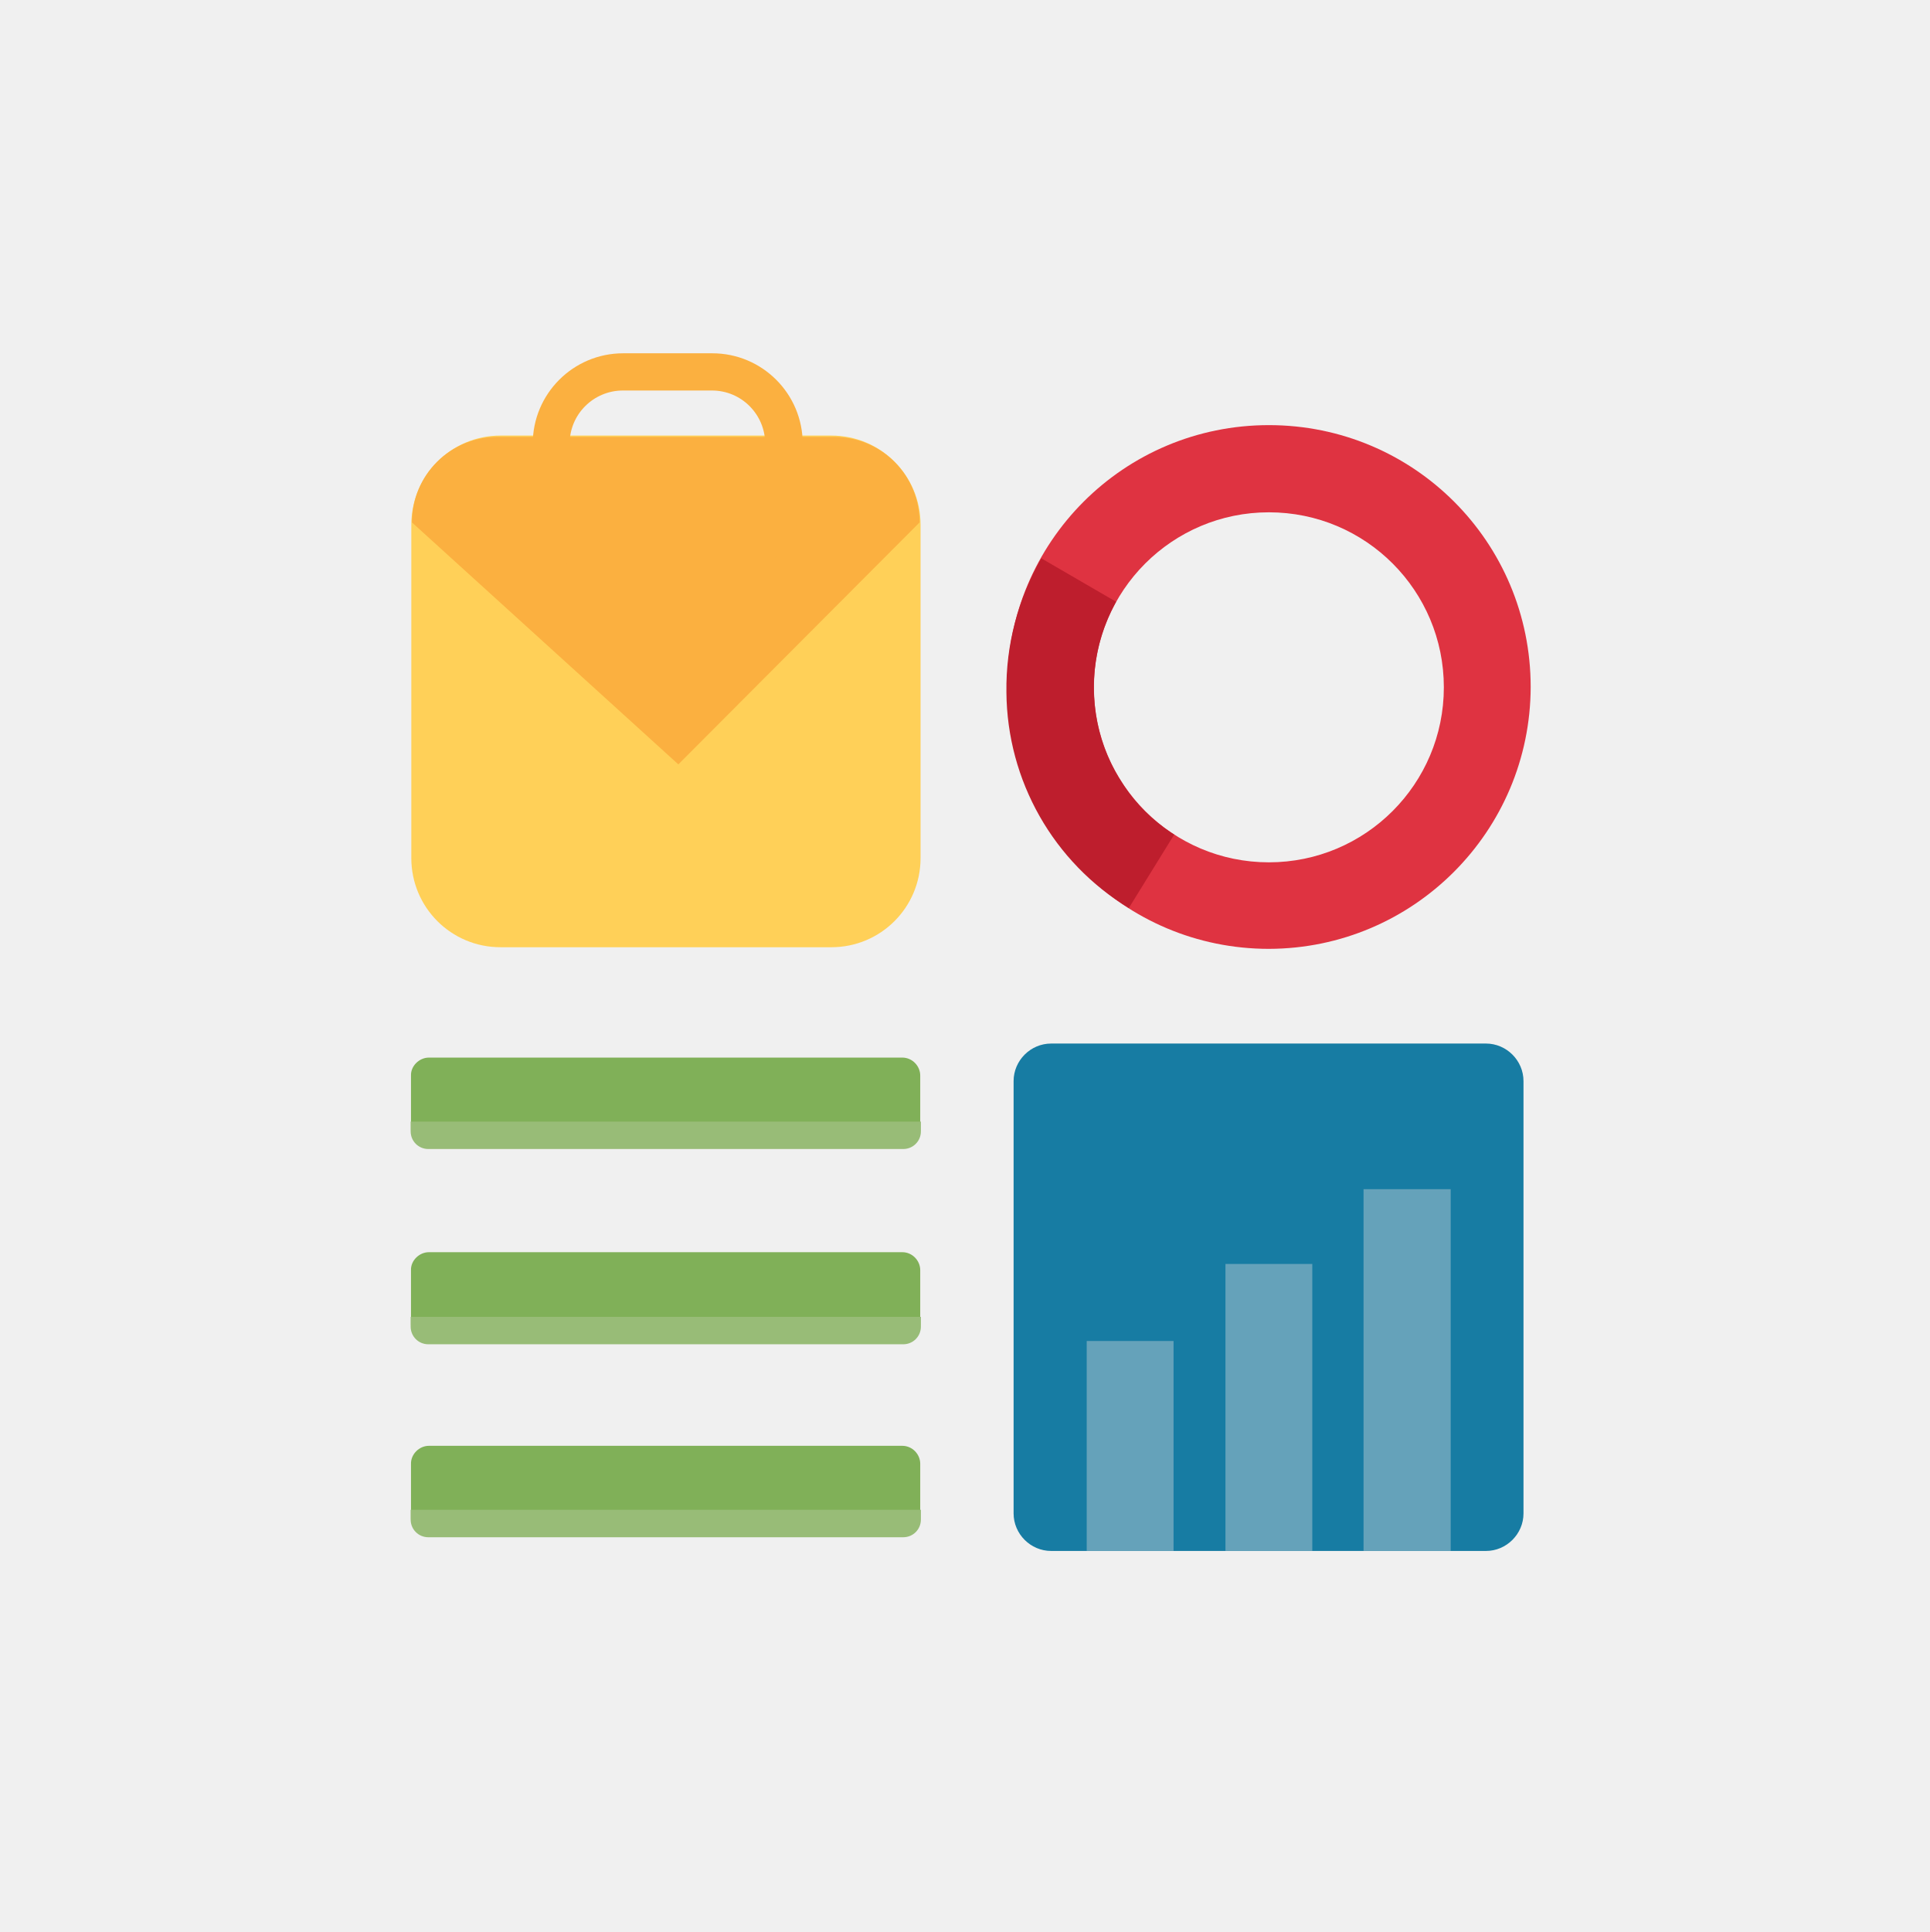
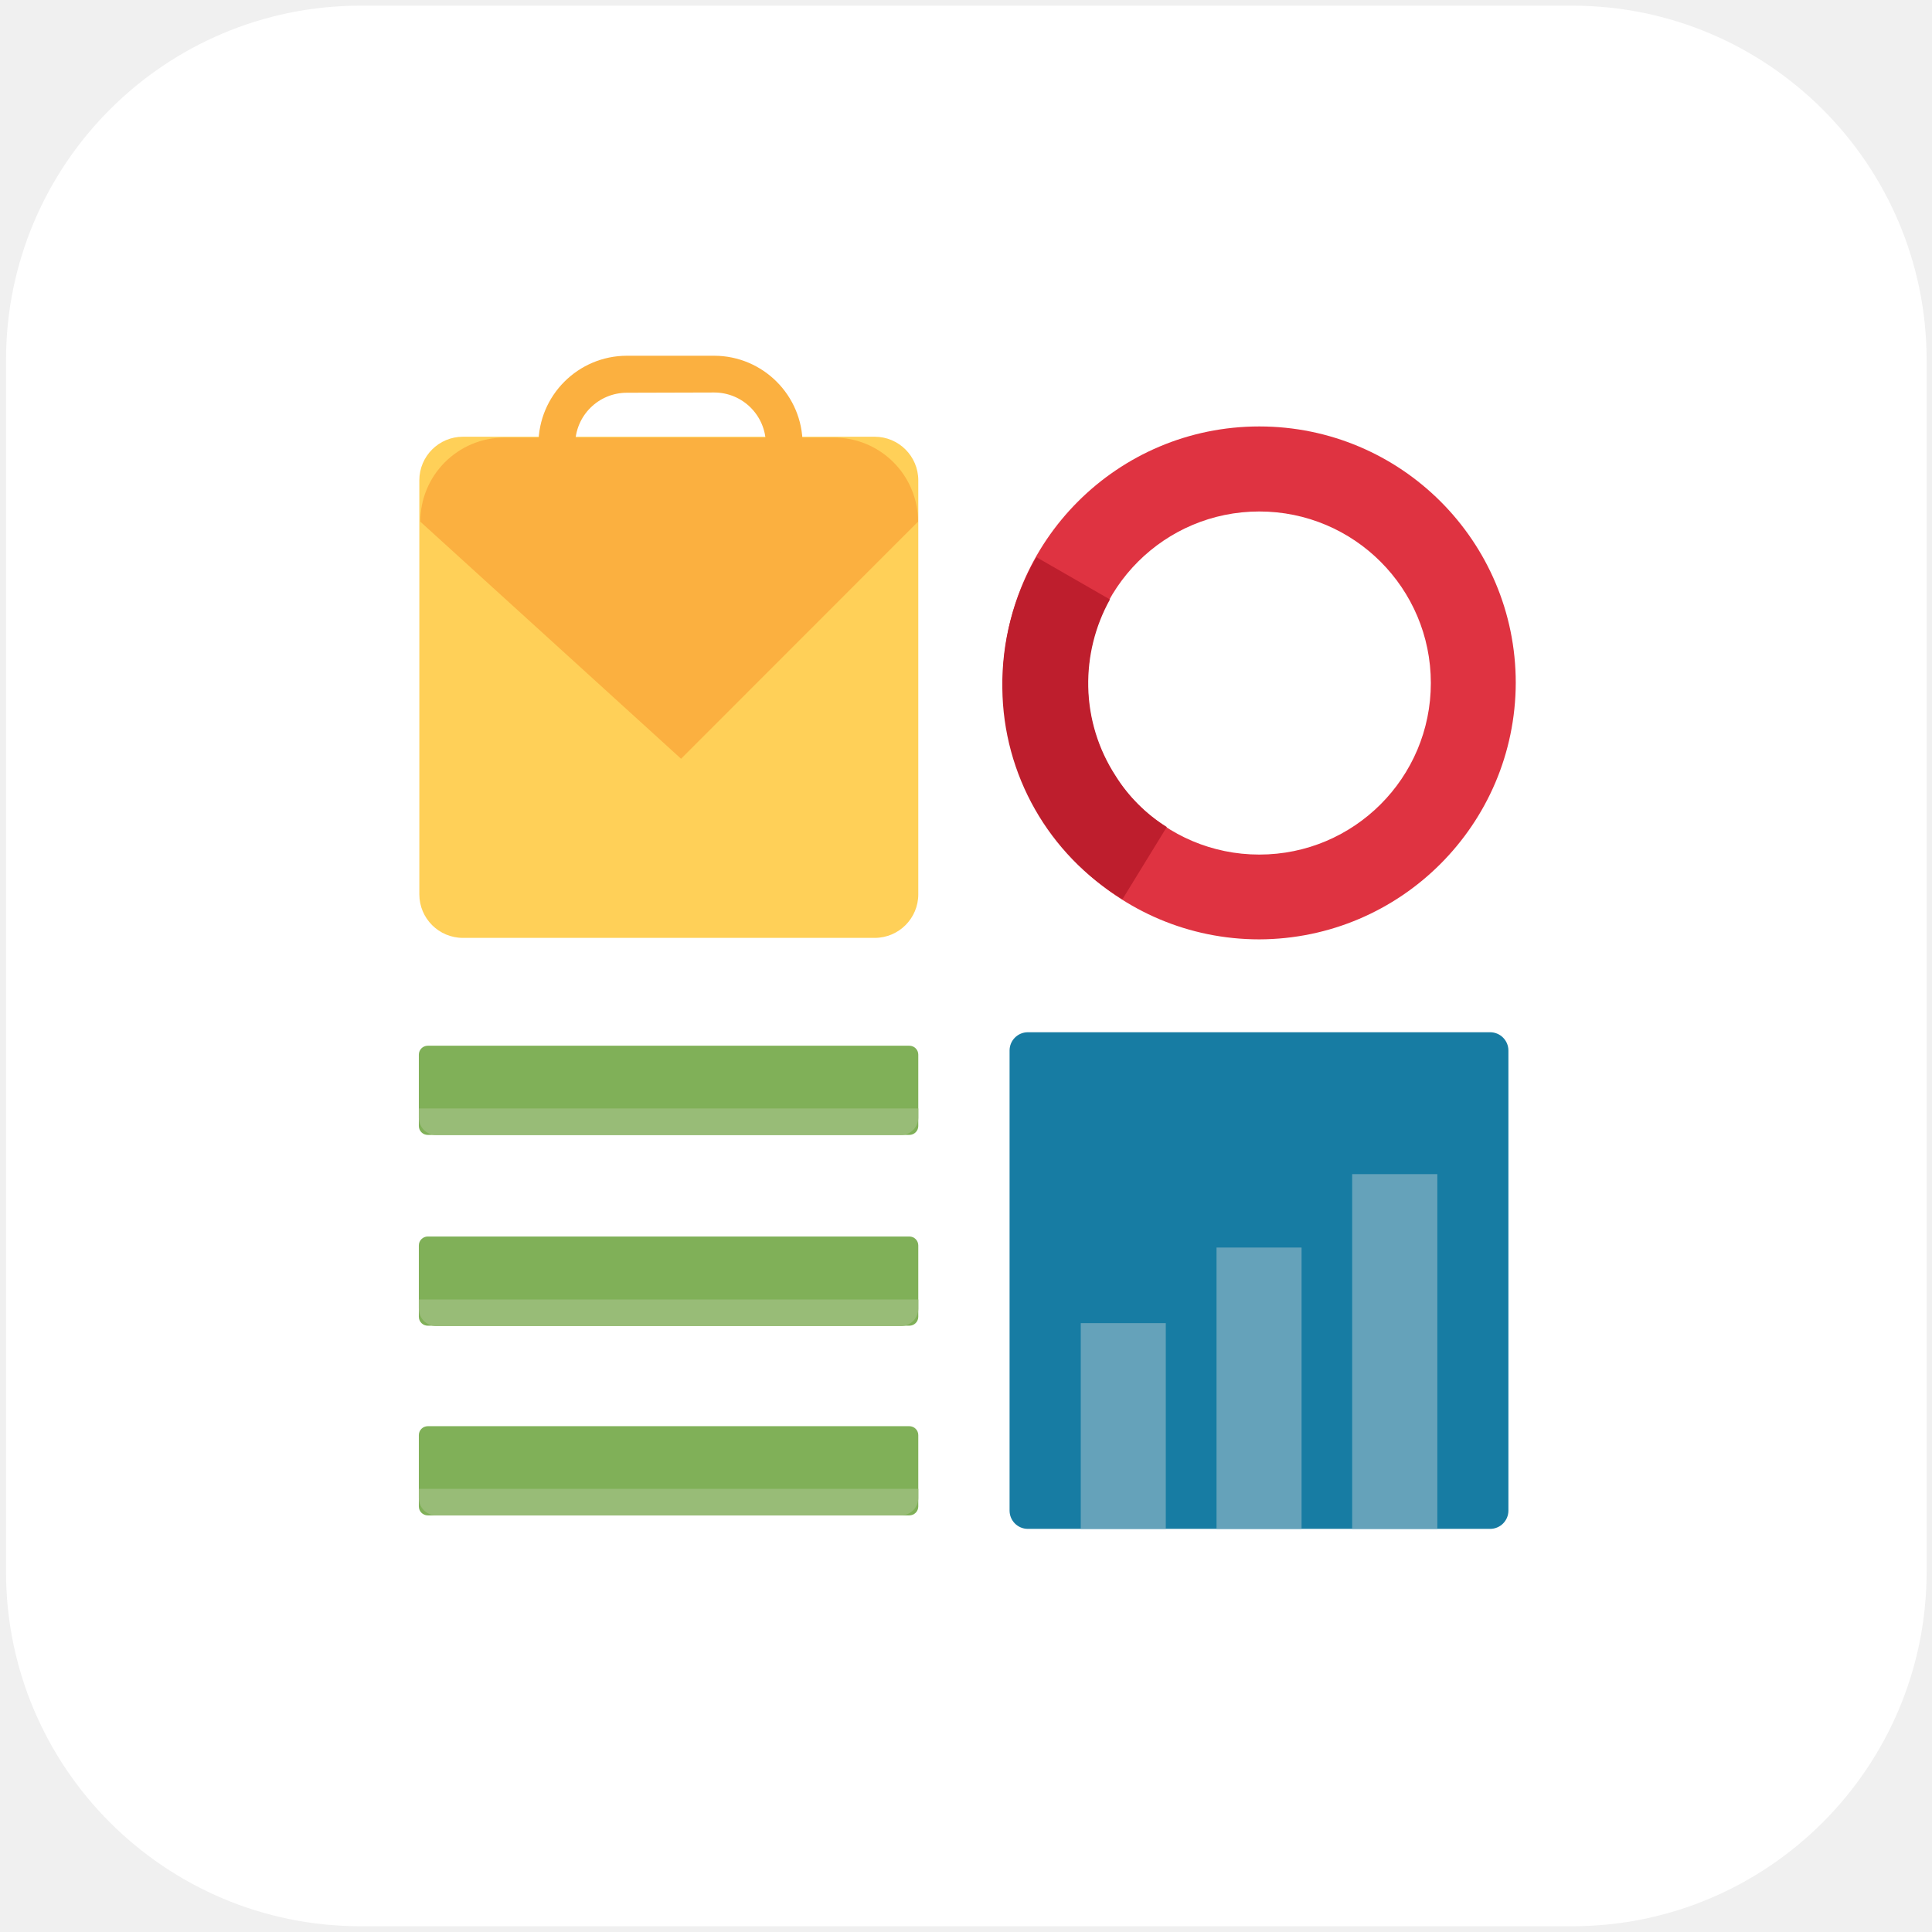
- <svg xmlns="http://www.w3.org/2000/svg" width="2000px" version="1.1" id="Layer_1" x="0px" y="0px" viewBox="0 0 591.1 591.7" style="enable-background:new 0 0 591.1 591.7;" xml:space="preserve">
-   <style type="text/css">
- 	.st0{opacity:0.5;}
- 	.st1{fill:none;stroke:#27AAE1;stroke-miterlimit:10;}
- 	.st2{fill:#FFD058;}
- 	.st3{fill:#FBB040;}
- 	.st4{fill:#DF3341;}
- 	.st5{fill:#BE1E2D;}
- 	.st6{fill:none;stroke:#BE1E2D;stroke-width:7;stroke-miterlimit:10;}
- 	.st7{fill:#80B058;}
- 	.st8{fill:#98BC77;}
- 	.st9{fill:#177CA3;}
- 	.st10{fill:#65A2BA;}
- </style>
-   <path class="st2" d="M153.3,133.4h101.4c15.1,0,27.3,12.2,27.3,27.3v102.1c0,15.1-12.2,27.3-27.3,27.3H153.3  c-15.1,0-27.3-12.2-27.3-27.3V160.8C126,145.6,138.2,133.4,153.3,133.4z" />
-   <path class="st3" d="M207.8,234.1L126.2,160c0-14.6,11.8-26.2,26.2-26.2h103.1c14.6,0,26.2,11.8,26.2,26.2L207.8,234.1z" />
-   <path class="st4" d="M388.7,290.6c-44.3,0-80.2-35.8-80.2-80.2s35.8-80.2,80.2-80.2s80.2,35.8,80.2,80.2l0,0  C468.8,254.6,433,290.5,388.7,290.6z M388.7,156.9c-29.6,0-53.6,24-53.6,53.6s24,53.6,53.6,53.6s53.6-24,53.6-53.6  S418.4,156.9,388.7,156.9z" />
-   <path class="st5" d="M345.8,278.1c-23.1-14-37.3-39-37.5-66.1c-0.2-14.4,3.5-28.4,10.7-41l22.9,13.3c-4.6,8.3-7,17.7-6.8,27.3  c0.2,10,3.1,19.6,8.5,27.9c4.1,6.5,9.6,12,16.1,16.1L345.8,278.1z" />
-   <path class="st3" d="M218.2,178.7h-27.3c-15.3,0-27.7-12.4-27.7-27.7v-15.1c0-15.3,12.4-27.7,27.7-27.7h27.3  c15.3,0,27.7,12.4,27.7,27.7v15.3C245.9,166.3,233.5,178.7,218.2,178.7z M190.8,119.6c-8.9,0-16.3,7.2-16.3,16.3l0,0v15.3  c0,8.9,7.2,16.1,16.3,16.1h27.3c8.9,0,16.3-7.2,16.3-16.3l0,0v-15.1c0-8.9-7.2-16.3-16.3-16.3l0,0H190.8z" />
-   <path class="st7" d="M131.4,323.9h145c3.1,0,5.5,2.6,5.5,5.5v16.6c0,3.1-2.6,5.5-5.5,5.5h-145c-3.1,0-5.5-2.6-5.5-5.5v-16.6  C125.8,326.5,128.4,323.9,131.4,323.9z" />
-   <path class="st8" d="M125.8,343.5h156.3l0,0v3c0,3-2.4,5.4-5.4,5.4H131.2c-3,0-5.4-2.4-5.4-5.4V343.5L125.8,343.5z" />
-   <path class="st7" d="M131.4,383.5h145c3.1,0,5.5,2.6,5.5,5.5v16.6c0,3.1-2.6,5.5-5.5,5.5h-145c-3.1,0-5.5-2.6-5.5-5.5v-16.6  C125.8,386.1,128.4,383.5,131.4,383.5z" />
-   <path class="st8" d="M125.8,403.3h156.3l0,0v3c0,3-2.4,5.4-5.4,5.4H131.2c-3,0-5.4-2.4-5.4-5.4c0,0,0,0,0-0.2V403.3L125.8,403.3z" />
-   <path class="st7" d="M131.4,442.8h145c3.1,0,5.5,2.6,5.5,5.5V465c0,3.1-2.6,5.5-5.5,5.5h-145c-3.1,0-5.5-2.6-5.5-5.5v-16.6  C125.8,445.4,128.4,442.8,131.4,442.8z" />
-   <path class="st8" d="M125.8,462.4h156.3l0,0v3c0,3-2.4,5.4-5.4,5.4H131.2c-3,0-5.4-2.4-5.4-5.4V462.4L125.8,462.4z" />
-   <path class="st9" d="M322,319.6h133.2c6.3,0,11.5,5.2,11.5,11.5v132.4c0,6.3-5.2,11.5-11.5,11.5H322c-6.3,0-11.5-5.2-11.5-11.5  V331.1C310.5,324.8,315.7,319.6,322,319.6z" />
-   <polygon class="st10" points="444.4,475 431.1,475 417.7,475 417.7,364.2 444.4,364.2 " />
-   <polygon class="st10" points="402,475 388.7,475 375.4,475 375.4,387.1 402,387.1 " />
-   <polygon class="st10" points="359.5,475 346.2,475 332.9,475 332.9,410.7 359.5,410.7 " />
+ <svg xmlns="http://www.w3.org/2000/svg" width="316px" height="316px" viewBox="0 0 316 316" version="1.1">
+   <defs />
+   <g id="Welcome" stroke="none" stroke-width="1" fill="none" fill-rule="evenodd">
+     <g id="Desktop-HD" transform="translate(-1663, -3070)">
+       <g id="Group-10" transform="translate(1663, 3070)">
+         <rect id="Rectangle-13" fill="#FFFFFF" x="0.984" y="0.924" width="314.136" height="314.136" rx="58" />
+         <g id="logo-color" transform="translate(68.10294, 57.50138)" fill-rule="nonzero">
+           <rect id="Rectangle-path" fill="#FFD058" x="0.483" y="13.931" width="81.61" height="81.97" rx="7.13" />
+           <path d="M43.292,66.601 L0.643,27.82 C0.643,20.227 6.799,14.072 14.392,14.072 L68.304,14.072 C75.897,14.072 82.053,20.227 82.053,27.82 L43.292,66.601 Z" id="Shape" fill="#FBB040" />
+           <path d="M137.869,96.142 C114.702,96.142 95.921,77.362 95.921,54.195 C95.921,31.028 114.702,12.248 137.869,12.248 C161.035,12.248 179.816,31.028 179.816,54.195 C179.739,77.33 161.003,96.065 137.869,96.142 Z M137.869,26.157 C122.372,26.157 109.81,38.719 109.81,54.215 C109.81,69.711 122.372,82.273 137.869,82.273 C153.365,82.273 165.927,69.711 165.927,54.215 C165.927,38.719 153.365,26.157 137.869,26.157 Z" id="Shape" fill="#DF3341" />
+           <path d="M115.482,89.588 C103.395,82.248 95.965,69.177 95.841,55.037 C95.727,47.529 97.653,40.131 101.413,33.632 L113.438,40.547 C111.016,44.906 109.792,49.83 109.89,54.816 C109.988,59.995 111.537,65.043 114.36,69.386 C116.472,72.785 119.338,75.652 122.737,77.764 L115.482,89.588 Z" id="Shape" fill="#BE1E2D" />
+           <path d="M48.723,37.641 L34.434,37.641 C26.447,37.629 19.975,31.157 19.964,23.17 L19.964,15.154 C19.975,7.167 26.447,0.695 34.434,0.684 L48.703,0.684 C56.69,0.695 63.162,7.167 63.173,15.154 L63.173,23.17 C63.162,31.15 56.702,37.618 48.723,37.641 Z M34.434,6.736 C29.763,6.736 25.976,10.523 25.976,15.194 L25.976,23.211 C25.998,27.866 29.778,31.628 34.434,31.628 L48.703,31.628 C53.374,31.628 57.161,27.841 57.161,23.17 L57.161,15.154 C57.161,10.483 53.374,6.696 48.703,6.696 L34.434,6.736 Z" id="Shape" fill="#FBB040" />
+           <rect id="Rectangle-path" fill="#80B058" x="0.403" y="113.538" width="81.69" height="14.59" rx="1.46" />
+           <path d="M0.403,123.8 L82.093,123.8 L82.093,125.303 C82.093,126.874 80.818,128.149 79.247,128.149 L3.249,128.149 C1.677,128.149 0.403,126.874 0.403,125.303 L0.403,123.8 Z" id="Shape" fill="#98BC77" />
+           <rect id="Rectangle-path" fill="#80B058" x="0.403" y="144.743" width="81.69" height="14.59" rx="1.46" />
+           <path d="M0.402,155.044 L82.093,155.044 L82.093,156.548 C82.093,158.119 80.818,159.394 79.247,159.394 L3.249,159.394 C2.483,159.394 1.75,159.086 1.215,158.539 C0.679,157.992 0.387,157.253 0.403,156.487 L0.402,155.044 Z" id="Shape" fill="#98BC77" />
+           <rect id="Rectangle-path" fill="#80B058" x="0.403" y="175.768" width="81.69" height="14.59" rx="1.46" />
+           <path d="M0.403,186.009 L82.093,186.009 L82.093,187.512 C82.093,189.084 80.818,190.358 79.247,190.358 L3.249,190.358 C1.677,190.358 0.403,189.084 0.403,187.512 L0.403,186.009 Z" id="Shape" fill="#98BC77" />
+           <rect id="Rectangle-path" fill="#177CA3" x="97.024" y="111.334" width="81.59" height="81.229" rx="2.99" />
+           <polygon id="Shape" fill="#65A2BA" points="166.989 192.562 160.035 192.562 153.06 192.562 153.06 134.542 166.989 134.542" />
+           <polygon id="Shape" fill="#65A2BA" points="144.783 192.562 137.828 192.562 130.874 192.562 130.874 146.547 144.783 146.547" />
+           <polygon id="Shape" fill="#65A2BA" points="122.577 192.562 115.622 192.562 108.668 192.562 108.668 158.913 122.577 158.913" />
+         </g>
+       </g>
+     </g>
+   </g>
</svg>
